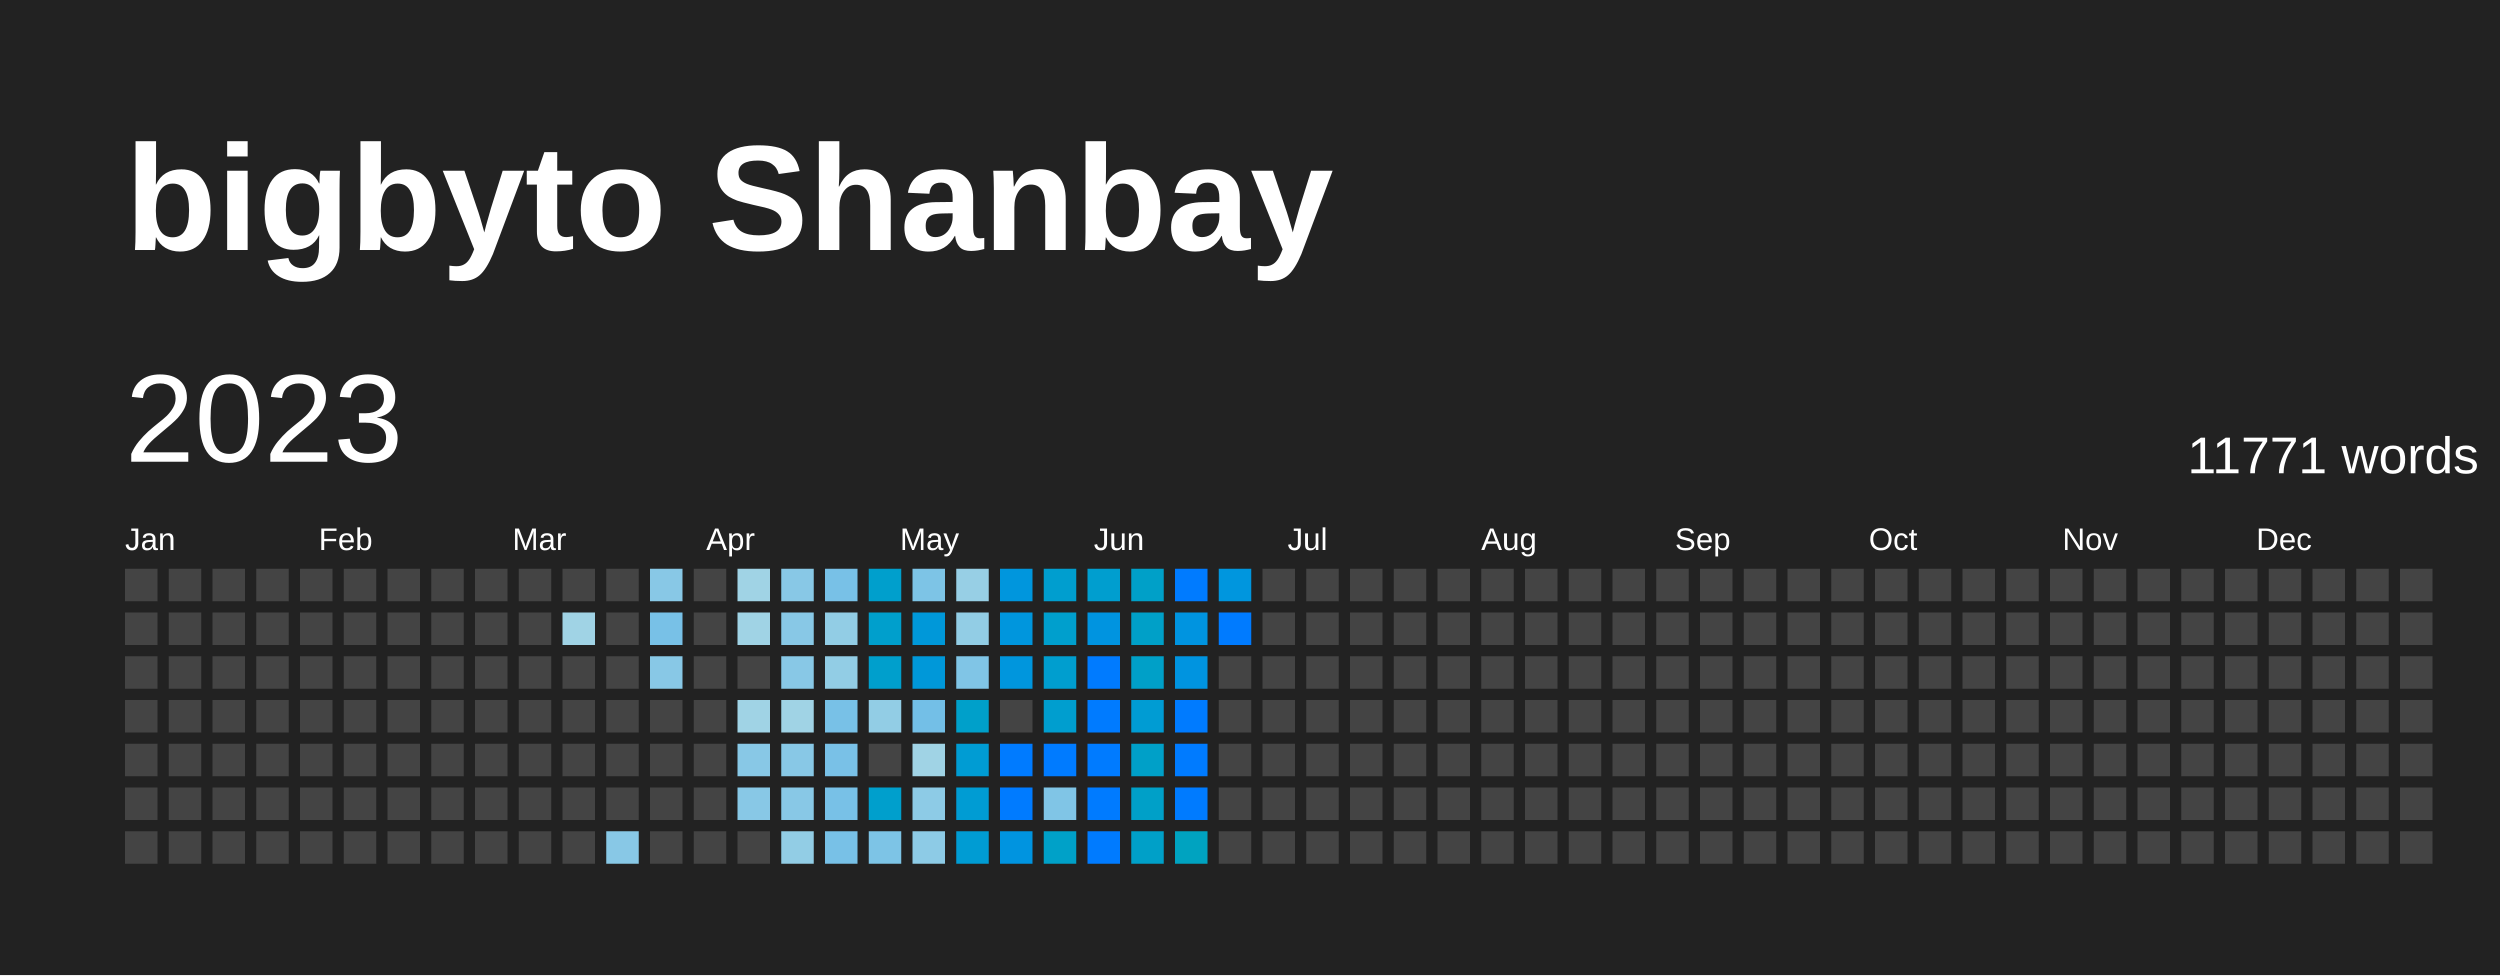
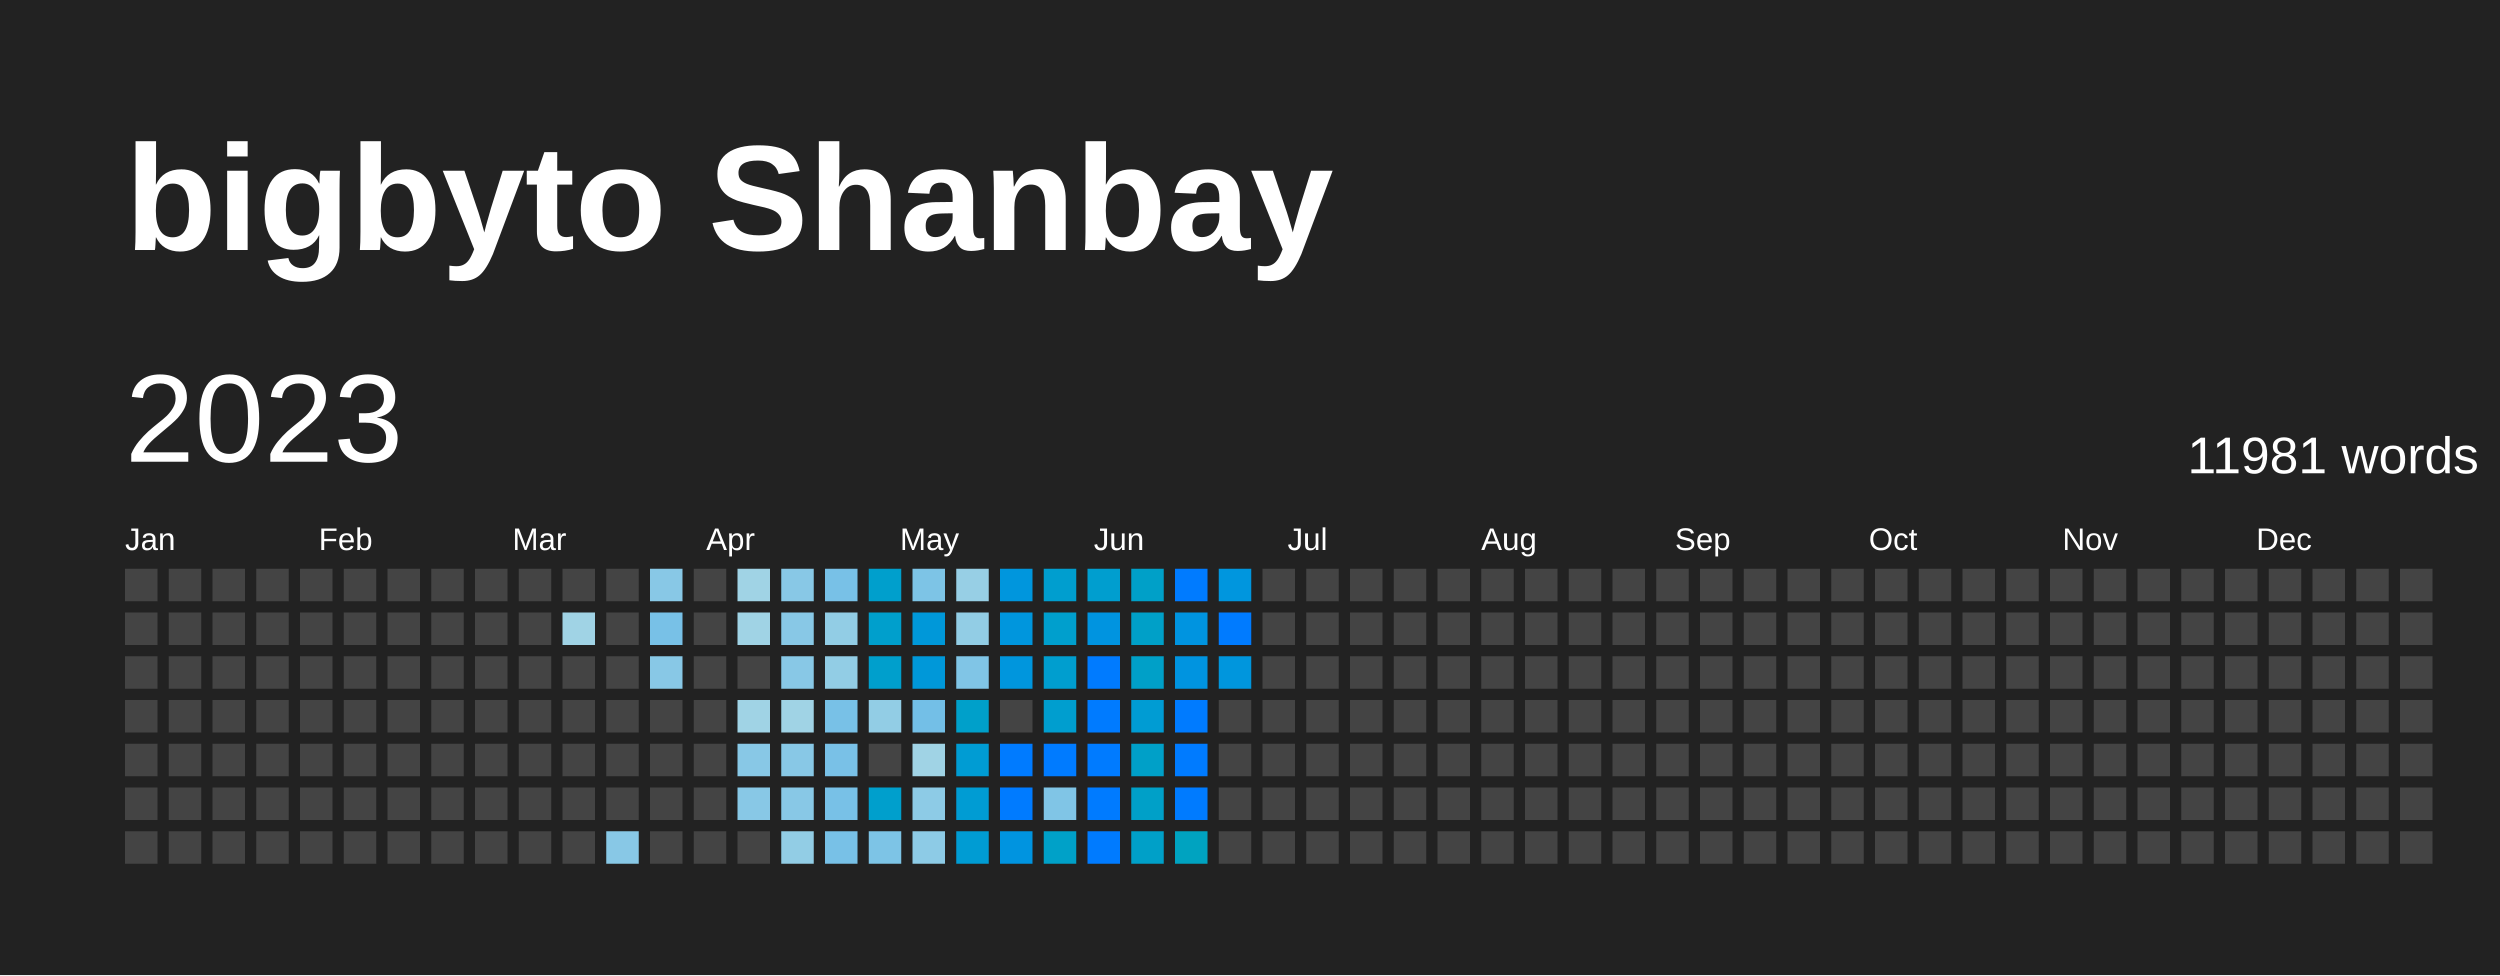
<svg xmlns="http://www.w3.org/2000/svg" baseProfile="full" height="78mm" version="1.1" viewBox="0,0,200,78" width="200mm">
  <defs />
  <rect fill="#222222" height="78" width="200" x="0" y="0" />
  <text fill="#FFFFFF" style="font-size:12px; font-family:Arial; font-weight:bold;" x="10" y="20">bigbyto Shanbay</text>
  <text dominant-baseline="hanging" fill="#FFFFFF" style="font-size:10.0px; font-family:Arial;" x="10" y="30">2023</text>
-   <text dominant-baseline="hanging" fill="#FFFFFF" style="font-size:4.125px; font-family:Arial;" x="175" y="35">11771 words</text>
+   <text dominant-baseline="hanging" fill="#FFFFFF" style="font-size:4.125px; font-family:Arial;" x="175" y="35">11981 words</text>
  <text fill="#FFFFFF" style="font-size:2.5px; font-family:Arial" x="10.0" y="44">Jan</text>
  <text fill="#FFFFFF" style="font-size:2.5px; font-family:Arial" x="25.5" y="44">Feb</text>
  <text fill="#FFFFFF" style="font-size:2.5px; font-family:Arial" x="41.0" y="44">Mar</text>
  <text fill="#FFFFFF" style="font-size:2.5px; font-family:Arial" x="56.5" y="44">Apr</text>
  <text fill="#FFFFFF" style="font-size:2.5px; font-family:Arial" x="72.0" y="44">May</text>
  <text fill="#FFFFFF" style="font-size:2.5px; font-family:Arial" x="87.5" y="44">Jun</text>
  <text fill="#FFFFFF" style="font-size:2.5px; font-family:Arial" x="103.0" y="44">Jul</text>
  <text fill="#FFFFFF" style="font-size:2.5px; font-family:Arial" x="118.5" y="44">Aug</text>
  <text fill="#FFFFFF" style="font-size:2.5px; font-family:Arial" x="134.0" y="44">Sep</text>
  <text fill="#FFFFFF" style="font-size:2.5px; font-family:Arial" x="149.5" y="44">Oct</text>
  <text fill="#FFFFFF" style="font-size:2.5px; font-family:Arial" x="165.0" y="44">Nov</text>
  <text fill="#FFFFFF" style="font-size:2.5px; font-family:Arial" x="180.5" y="44">Dec</text>
  <rect fill="#444444" height="2.6" width="2.6" x="10.0" y="45.5" />
  <rect fill="#444444" height="2.6" width="2.6" x="10.0" y="49.0" />
  <rect fill="#444444" height="2.6" width="2.6" x="10.0" y="52.5" />
  <rect fill="#444444" height="2.6" width="2.6" x="10.0" y="56.0" />
  <rect fill="#444444" height="2.6" width="2.6" x="10.0" y="59.5" />
  <rect fill="#444444" height="2.6" width="2.6" x="10.0" y="63.0" />
  <rect fill="#444444" height="2.6" width="2.6" x="10.0" y="66.5" />
  <rect fill="#444444" height="2.6" width="2.6" x="13.5" y="45.5" />
  <rect fill="#444444" height="2.6" width="2.6" x="13.5" y="49.0" />
  <rect fill="#444444" height="2.6" width="2.6" x="13.5" y="52.5" />
  <rect fill="#444444" height="2.6" width="2.6" x="13.5" y="56.0" />
  <rect fill="#444444" height="2.6" width="2.6" x="13.5" y="59.5" />
  <rect fill="#444444" height="2.6" width="2.6" x="13.5" y="63.0" />
  <rect fill="#444444" height="2.6" width="2.6" x="13.5" y="66.5" />
  <rect fill="#444444" height="2.6" width="2.6" x="17.0" y="45.5" />
  <rect fill="#444444" height="2.6" width="2.6" x="17.0" y="49.0" />
  <rect fill="#444444" height="2.6" width="2.6" x="17.0" y="52.5" />
  <rect fill="#444444" height="2.6" width="2.6" x="17.0" y="56.0" />
  <rect fill="#444444" height="2.6" width="2.6" x="17.0" y="59.5" />
  <rect fill="#444444" height="2.6" width="2.6" x="17.0" y="63.0" />
  <rect fill="#444444" height="2.6" width="2.6" x="17.0" y="66.5" />
  <rect fill="#444444" height="2.6" width="2.6" x="20.5" y="45.5" />
  <rect fill="#444444" height="2.6" width="2.6" x="20.5" y="49.0" />
  <rect fill="#444444" height="2.6" width="2.6" x="20.5" y="52.5" />
  <rect fill="#444444" height="2.6" width="2.6" x="20.5" y="56.0" />
  <rect fill="#444444" height="2.6" width="2.6" x="20.5" y="59.5" />
  <rect fill="#444444" height="2.6" width="2.6" x="20.5" y="63.0" />
  <rect fill="#444444" height="2.6" width="2.6" x="20.5" y="66.5" />
  <rect fill="#444444" height="2.6" width="2.6" x="24.0" y="45.5" />
  <rect fill="#444444" height="2.6" width="2.6" x="24.0" y="49.0" />
  <rect fill="#444444" height="2.6" width="2.6" x="24.0" y="52.5" />
  <rect fill="#444444" height="2.6" width="2.6" x="24.0" y="56.0" />
  <rect fill="#444444" height="2.6" width="2.6" x="24.0" y="59.5" />
  <rect fill="#444444" height="2.6" width="2.6" x="24.0" y="63.0" />
  <rect fill="#444444" height="2.6" width="2.6" x="24.0" y="66.5" />
  <rect fill="#444444" height="2.6" width="2.6" x="27.5" y="45.5" />
  <rect fill="#444444" height="2.6" width="2.6" x="27.5" y="49.0" />
  <rect fill="#444444" height="2.6" width="2.6" x="27.5" y="52.5" />
  <rect fill="#444444" height="2.6" width="2.6" x="27.5" y="56.0" />
  <rect fill="#444444" height="2.6" width="2.6" x="27.5" y="59.5" />
  <rect fill="#444444" height="2.6" width="2.6" x="27.5" y="63.0" />
  <rect fill="#444444" height="2.6" width="2.6" x="27.5" y="66.5" />
  <rect fill="#444444" height="2.6" width="2.6" x="31.0" y="45.5" />
  <rect fill="#444444" height="2.6" width="2.6" x="31.0" y="49.0" />
  <rect fill="#444444" height="2.6" width="2.6" x="31.0" y="52.5" />
  <rect fill="#444444" height="2.6" width="2.6" x="31.0" y="56.0" />
  <rect fill="#444444" height="2.6" width="2.6" x="31.0" y="59.5" />
  <rect fill="#444444" height="2.6" width="2.6" x="31.0" y="63.0" />
  <rect fill="#444444" height="2.6" width="2.6" x="31.0" y="66.5" />
  <rect fill="#444444" height="2.6" width="2.6" x="34.5" y="45.5" />
  <rect fill="#444444" height="2.6" width="2.6" x="34.5" y="49.0" />
  <rect fill="#444444" height="2.6" width="2.6" x="34.5" y="52.5" />
  <rect fill="#444444" height="2.6" width="2.6" x="34.5" y="56.0" />
  <rect fill="#444444" height="2.6" width="2.6" x="34.5" y="59.5" />
  <rect fill="#444444" height="2.6" width="2.6" x="34.5" y="63.0" />
  <rect fill="#444444" height="2.6" width="2.6" x="34.5" y="66.5" />
  <rect fill="#444444" height="2.6" width="2.6" x="38.0" y="45.5" />
  <rect fill="#444444" height="2.6" width="2.6" x="38.0" y="49.0" />
  <rect fill="#444444" height="2.6" width="2.6" x="38.0" y="52.5" />
  <rect fill="#444444" height="2.6" width="2.6" x="38.0" y="56.0" />
  <rect fill="#444444" height="2.6" width="2.6" x="38.0" y="59.5" />
  <rect fill="#444444" height="2.6" width="2.6" x="38.0" y="63.0" />
  <rect fill="#444444" height="2.6" width="2.6" x="38.0" y="66.5" />
  <rect fill="#444444" height="2.6" width="2.6" x="41.5" y="45.5" />
  <rect fill="#444444" height="2.6" width="2.6" x="41.5" y="49.0" />
  <rect fill="#444444" height="2.6" width="2.6" x="41.5" y="52.5" />
  <rect fill="#444444" height="2.6" width="2.6" x="41.5" y="56.0" />
  <rect fill="#444444" height="2.6" width="2.6" x="41.5" y="59.5" />
  <rect fill="#444444" height="2.6" width="2.6" x="41.5" y="63.0" />
  <rect fill="#444444" height="2.6" width="2.6" x="41.5" y="66.5" />
  <rect fill="#444444" height="2.6" width="2.6" x="45.0" y="45.5" />
  <rect fill="#a0d3e5" height="2.6" width="2.6" x="45.0" y="49.0" />
  <rect fill="#444444" height="2.6" width="2.6" x="45.0" y="52.5" />
  <rect fill="#444444" height="2.6" width="2.6" x="45.0" y="56.0" />
  <rect fill="#444444" height="2.6" width="2.6" x="45.0" y="59.5" />
  <rect fill="#444444" height="2.6" width="2.6" x="45.0" y="63.0" />
  <rect fill="#444444" height="2.6" width="2.6" x="45.0" y="66.5" />
  <rect fill="#444444" height="2.6" width="2.6" x="48.5" y="45.5" />
  <rect fill="#444444" height="2.6" width="2.6" x="48.5" y="49.0" />
  <rect fill="#444444" height="2.6" width="2.6" x="48.5" y="52.5" />
  <rect fill="#444444" height="2.6" width="2.6" x="48.5" y="56.0" />
  <rect fill="#444444" height="2.6" width="2.6" x="48.5" y="59.5" />
  <rect fill="#444444" height="2.6" width="2.6" x="48.5" y="63.0" />
  <rect fill="#88c8e6" height="2.6" width="2.6" x="48.5" y="66.5" />
  <rect fill="#88c8e6" height="2.6" width="2.6" x="52.0" y="45.5" />
  <rect fill="#78c1e7" height="2.6" width="2.6" x="52.0" y="49.0" />
  <rect fill="#88c8e6" height="2.6" width="2.6" x="52.0" y="52.5" />
  <rect fill="#444444" height="2.6" width="2.6" x="52.0" y="56.0" />
  <rect fill="#444444" height="2.6" width="2.6" x="52.0" y="59.5" />
  <rect fill="#444444" height="2.6" width="2.6" x="52.0" y="63.0" />
  <rect fill="#444444" height="2.6" width="2.6" x="52.0" y="66.5" />
  <rect fill="#444444" height="2.6" width="2.6" x="55.5" y="45.5" />
  <rect fill="#444444" height="2.6" width="2.6" x="55.5" y="49.0" />
  <rect fill="#444444" height="2.6" width="2.6" x="55.5" y="52.5" />
  <rect fill="#444444" height="2.6" width="2.6" x="55.5" y="56.0" />
  <rect fill="#444444" height="2.6" width="2.6" x="55.5" y="59.5" />
  <rect fill="#444444" height="2.6" width="2.6" x="55.5" y="63.0" />
  <rect fill="#444444" height="2.6" width="2.6" x="55.5" y="66.5" />
  <rect fill="#a0d3e5" height="2.6" width="2.6" x="59.0" y="45.5" />
  <rect fill="#a0d3e5" height="2.6" width="2.6" x="59.0" y="49.0" />
  <rect fill="#444444" height="2.6" width="2.6" x="59.0" y="52.5" />
  <rect fill="#a0d3e5" height="2.6" width="2.6" x="59.0" y="56.0" />
  <rect fill="#88c8e6" height="2.6" width="2.6" x="59.0" y="59.5" />
  <rect fill="#88c8e6" height="2.6" width="2.6" x="59.0" y="63.0" />
  <rect fill="#444444" height="2.6" width="2.6" x="59.0" y="66.5" />
  <rect fill="#88c8e6" height="2.6" width="2.6" x="62.5" y="45.5" />
  <rect fill="#88c8e6" height="2.6" width="2.6" x="62.5" y="49.0" />
  <rect fill="#88c8e6" height="2.6" width="2.6" x="62.5" y="52.5" />
  <rect fill="#a0d3e5" height="2.6" width="2.6" x="62.5" y="56.0" />
  <rect fill="#88c8e6" height="2.6" width="2.6" x="62.5" y="59.5" />
  <rect fill="#88c8e6" height="2.6" width="2.6" x="62.5" y="63.0" />
  <rect fill="#92cde5" height="2.6" width="2.6" x="62.5" y="66.5" />
  <rect fill="#78c1e7" height="2.6" width="2.6" x="66.0" y="45.5" />
  <rect fill="#92cde5" height="2.6" width="2.6" x="66.0" y="49.0" />
  <rect fill="#92cde5" height="2.6" width="2.6" x="66.0" y="52.5" />
  <rect fill="#78c1e7" height="2.6" width="2.6" x="66.0" y="56.0" />
  <rect fill="#79c1e7" height="2.6" width="2.6" x="66.0" y="59.5" />
  <rect fill="#78c1e7" height="2.6" width="2.6" x="66.0" y="63.0" />
  <rect fill="#78c1e7" height="2.6" width="2.6" x="66.0" y="66.5" />
  <rect fill="#009fcc" height="2.6" width="2.6" x="69.5" y="45.5" />
  <rect fill="#009fcc" height="2.6" width="2.6" x="69.5" y="49.0" />
  <rect fill="#009fcc" height="2.6" width="2.6" x="69.5" y="52.5" />
  <rect fill="#92cde5" height="2.6" width="2.6" x="69.5" y="56.0" />
  <rect fill="#444444" height="2.6" width="2.6" x="69.5" y="59.5" />
  <rect fill="#009fcc" height="2.6" width="2.6" x="69.5" y="63.0" />
  <rect fill="#7dc4e6" height="2.6" width="2.6" x="69.5" y="66.5" />
  <rect fill="#7dc4e6" height="2.6" width="2.6" x="73.0" y="45.5" />
  <rect fill="#0098d9" height="2.6" width="2.6" x="73.0" y="49.0" />
  <rect fill="#0098d9" height="2.6" width="2.6" x="73.0" y="52.5" />
  <rect fill="#73bfe7" height="2.6" width="2.6" x="73.0" y="56.0" />
  <rect fill="#a0d3e5" height="2.6" width="2.6" x="73.0" y="59.5" />
  <rect fill="#8dcbe6" height="2.6" width="2.6" x="73.0" y="63.0" />
  <rect fill="#8dcbe6" height="2.6" width="2.6" x="73.0" y="66.5" />
  <rect fill="#97cfe5" height="2.6" width="2.6" x="76.5" y="45.5" />
  <rect fill="#92cde5" height="2.6" width="2.6" x="76.5" y="49.0" />
  <rect fill="#80c5e6" height="2.6" width="2.6" x="76.5" y="52.5" />
  <rect fill="#00a0ca" height="2.6" width="2.6" x="76.5" y="56.0" />
  <rect fill="#009cd3" height="2.6" width="2.6" x="76.5" y="59.5" />
  <rect fill="#009cd3" height="2.6" width="2.6" x="76.5" y="63.0" />
  <rect fill="#009cd3" height="2.6" width="2.6" x="76.5" y="66.5" />
  <rect fill="#0096dd" height="2.6" width="2.6" x="80.0" y="45.5" />
  <rect fill="#0096dd" height="2.6" width="2.6" x="80.0" y="49.0" />
  <rect fill="#0096dd" height="2.6" width="2.6" x="80.0" y="52.5" />
  <rect fill="#444444" height="2.6" width="2.6" x="80.0" y="56.0" />
  <rect fill="#007BFF" height="2.6" width="2.6" x="80.0" y="59.5" />
  <rect fill="#007BFF" height="2.6" width="2.6" x="80.0" y="63.0" />
  <rect fill="#0094e0" height="2.6" width="2.6" x="80.0" y="66.5" />
  <rect fill="#009ecf" height="2.6" width="2.6" x="83.5" y="45.5" />
  <rect fill="#009fcd" height="2.6" width="2.6" x="83.5" y="49.0" />
  <rect fill="#009ecf" height="2.6" width="2.6" x="83.5" y="52.5" />
  <rect fill="#009ecf" height="2.6" width="2.6" x="83.5" y="56.0" />
  <rect fill="#007BFF" height="2.6" width="2.6" x="83.5" y="59.5" />
  <rect fill="#80c5e6" height="2.6" width="2.6" x="83.5" y="63.0" />
  <rect fill="#00a1c8" height="2.6" width="2.6" x="83.5" y="66.5" />
  <rect fill="#009ecf" height="2.6" width="2.6" x="87.0" y="45.5" />
  <rect fill="#0094e0" height="2.6" width="2.6" x="87.0" y="49.0" />
  <rect fill="#007BFF" height="2.6" width="2.6" x="87.0" y="52.5" />
  <rect fill="#007BFF" height="2.6" width="2.6" x="87.0" y="56.0" />
  <rect fill="#007BFF" height="2.6" width="2.6" x="87.0" y="59.5" />
  <rect fill="#007BFF" height="2.6" width="2.6" x="87.0" y="63.0" />
  <rect fill="#007BFF" height="2.6" width="2.6" x="87.0" y="66.5" />
  <rect fill="#00a0c8" height="2.6" width="2.6" x="90.5" y="45.5" />
  <rect fill="#00a0c8" height="2.6" width="2.6" x="90.5" y="49.0" />
  <rect fill="#00a0c8" height="2.6" width="2.6" x="90.5" y="52.5" />
  <rect fill="#009cd3" height="2.6" width="2.6" x="90.5" y="56.0" />
  <rect fill="#00a0c8" height="2.6" width="2.6" x="90.5" y="59.5" />
  <rect fill="#00a0c8" height="2.6" width="2.6" x="90.5" y="63.0" />
  <rect fill="#00a0c8" height="2.6" width="2.6" x="90.5" y="66.5" />
  <rect fill="#007BFF" height="2.6" width="2.6" x="94.0" y="45.5" />
  <rect fill="#0094e0" height="2.6" width="2.6" x="94.0" y="49.0" />
  <rect fill="#0094e0" height="2.6" width="2.6" x="94.0" y="52.5" />
  <rect fill="#007BFF" height="2.6" width="2.6" x="94.0" y="56.0" />
  <rect fill="#007BFF" height="2.6" width="2.6" x="94.0" y="59.5" />
  <rect fill="#007BFF" height="2.6" width="2.6" x="94.0" y="63.0" />
  <rect fill="#00a3c0" height="2.6" width="2.6" x="94.0" y="66.5" />
  <rect fill="#0096de" height="2.6" width="2.6" x="97.5" y="45.5" />
  <rect fill="#007BFF" height="2.6" width="2.6" x="97.5" y="49.0" />
-   <rect fill="#444444" height="2.6" width="2.6" x="97.5" y="52.5" />
+   <rect fill="#0096dd" height="2.6" width="2.6" x="97.5" y="52.5" />
  <rect fill="#444444" height="2.6" width="2.6" x="97.5" y="56.0" />
  <rect fill="#444444" height="2.6" width="2.6" x="97.5" y="59.5" />
  <rect fill="#444444" height="2.6" width="2.6" x="97.5" y="63.0" />
  <rect fill="#444444" height="2.6" width="2.6" x="97.5" y="66.5" />
  <rect fill="#444444" height="2.6" width="2.6" x="101.0" y="45.5" />
  <rect fill="#444444" height="2.6" width="2.6" x="101.0" y="49.0" />
  <rect fill="#444444" height="2.6" width="2.6" x="101.0" y="52.5" />
  <rect fill="#444444" height="2.6" width="2.6" x="101.0" y="56.0" />
  <rect fill="#444444" height="2.6" width="2.6" x="101.0" y="59.5" />
  <rect fill="#444444" height="2.6" width="2.6" x="101.0" y="63.0" />
  <rect fill="#444444" height="2.6" width="2.6" x="101.0" y="66.5" />
  <rect fill="#444444" height="2.6" width="2.6" x="104.5" y="45.5" />
  <rect fill="#444444" height="2.6" width="2.6" x="104.5" y="49.0" />
  <rect fill="#444444" height="2.6" width="2.6" x="104.5" y="52.5" />
  <rect fill="#444444" height="2.6" width="2.6" x="104.5" y="56.0" />
  <rect fill="#444444" height="2.6" width="2.6" x="104.5" y="59.5" />
  <rect fill="#444444" height="2.6" width="2.6" x="104.5" y="63.0" />
  <rect fill="#444444" height="2.6" width="2.6" x="104.5" y="66.5" />
  <rect fill="#444444" height="2.6" width="2.6" x="108.0" y="45.5" />
  <rect fill="#444444" height="2.6" width="2.6" x="108.0" y="49.0" />
  <rect fill="#444444" height="2.6" width="2.6" x="108.0" y="52.5" />
  <rect fill="#444444" height="2.6" width="2.6" x="108.0" y="56.0" />
  <rect fill="#444444" height="2.6" width="2.6" x="108.0" y="59.5" />
  <rect fill="#444444" height="2.6" width="2.6" x="108.0" y="63.0" />
  <rect fill="#444444" height="2.6" width="2.6" x="108.0" y="66.5" />
  <rect fill="#444444" height="2.6" width="2.6" x="111.5" y="45.5" />
  <rect fill="#444444" height="2.6" width="2.6" x="111.5" y="49.0" />
  <rect fill="#444444" height="2.6" width="2.6" x="111.5" y="52.5" />
  <rect fill="#444444" height="2.6" width="2.6" x="111.5" y="56.0" />
  <rect fill="#444444" height="2.6" width="2.6" x="111.5" y="59.5" />
  <rect fill="#444444" height="2.6" width="2.6" x="111.5" y="63.0" />
  <rect fill="#444444" height="2.6" width="2.6" x="111.5" y="66.5" />
  <rect fill="#444444" height="2.6" width="2.6" x="115.0" y="45.5" />
  <rect fill="#444444" height="2.6" width="2.6" x="115.0" y="49.0" />
  <rect fill="#444444" height="2.6" width="2.6" x="115.0" y="52.5" />
  <rect fill="#444444" height="2.6" width="2.6" x="115.0" y="56.0" />
  <rect fill="#444444" height="2.6" width="2.6" x="115.0" y="59.5" />
  <rect fill="#444444" height="2.6" width="2.6" x="115.0" y="63.0" />
  <rect fill="#444444" height="2.6" width="2.6" x="115.0" y="66.5" />
  <rect fill="#444444" height="2.6" width="2.6" x="118.5" y="45.5" />
  <rect fill="#444444" height="2.6" width="2.6" x="118.5" y="49.0" />
  <rect fill="#444444" height="2.6" width="2.6" x="118.5" y="52.5" />
  <rect fill="#444444" height="2.6" width="2.6" x="118.5" y="56.0" />
  <rect fill="#444444" height="2.6" width="2.6" x="118.5" y="59.5" />
  <rect fill="#444444" height="2.6" width="2.6" x="118.5" y="63.0" />
  <rect fill="#444444" height="2.6" width="2.6" x="118.5" y="66.5" />
  <rect fill="#444444" height="2.6" width="2.6" x="122.0" y="45.5" />
  <rect fill="#444444" height="2.6" width="2.6" x="122.0" y="49.0" />
  <rect fill="#444444" height="2.6" width="2.6" x="122.0" y="52.5" />
  <rect fill="#444444" height="2.6" width="2.6" x="122.0" y="56.0" />
  <rect fill="#444444" height="2.6" width="2.6" x="122.0" y="59.5" />
  <rect fill="#444444" height="2.6" width="2.6" x="122.0" y="63.0" />
  <rect fill="#444444" height="2.6" width="2.6" x="122.0" y="66.5" />
  <rect fill="#444444" height="2.6" width="2.6" x="125.5" y="45.5" />
  <rect fill="#444444" height="2.6" width="2.6" x="125.5" y="49.0" />
  <rect fill="#444444" height="2.6" width="2.6" x="125.5" y="52.5" />
  <rect fill="#444444" height="2.6" width="2.6" x="125.5" y="56.0" />
  <rect fill="#444444" height="2.6" width="2.6" x="125.5" y="59.5" />
  <rect fill="#444444" height="2.6" width="2.6" x="125.5" y="63.0" />
  <rect fill="#444444" height="2.6" width="2.6" x="125.5" y="66.5" />
  <rect fill="#444444" height="2.6" width="2.6" x="129.0" y="45.5" />
  <rect fill="#444444" height="2.6" width="2.6" x="129.0" y="49.0" />
  <rect fill="#444444" height="2.6" width="2.6" x="129.0" y="52.5" />
  <rect fill="#444444" height="2.6" width="2.6" x="129.0" y="56.0" />
  <rect fill="#444444" height="2.6" width="2.6" x="129.0" y="59.5" />
  <rect fill="#444444" height="2.6" width="2.6" x="129.0" y="63.0" />
  <rect fill="#444444" height="2.6" width="2.6" x="129.0" y="66.5" />
  <rect fill="#444444" height="2.6" width="2.6" x="132.5" y="45.5" />
  <rect fill="#444444" height="2.6" width="2.6" x="132.5" y="49.0" />
  <rect fill="#444444" height="2.6" width="2.6" x="132.5" y="52.5" />
  <rect fill="#444444" height="2.6" width="2.6" x="132.5" y="56.0" />
  <rect fill="#444444" height="2.6" width="2.6" x="132.5" y="59.5" />
  <rect fill="#444444" height="2.6" width="2.6" x="132.5" y="63.0" />
  <rect fill="#444444" height="2.6" width="2.6" x="132.5" y="66.5" />
  <rect fill="#444444" height="2.6" width="2.6" x="136.0" y="45.5" />
  <rect fill="#444444" height="2.6" width="2.6" x="136.0" y="49.0" />
  <rect fill="#444444" height="2.6" width="2.6" x="136.0" y="52.5" />
  <rect fill="#444444" height="2.6" width="2.6" x="136.0" y="56.0" />
  <rect fill="#444444" height="2.6" width="2.6" x="136.0" y="59.5" />
  <rect fill="#444444" height="2.6" width="2.6" x="136.0" y="63.0" />
  <rect fill="#444444" height="2.6" width="2.6" x="136.0" y="66.5" />
  <rect fill="#444444" height="2.6" width="2.6" x="139.5" y="45.5" />
  <rect fill="#444444" height="2.6" width="2.6" x="139.5" y="49.0" />
  <rect fill="#444444" height="2.6" width="2.6" x="139.5" y="52.5" />
  <rect fill="#444444" height="2.6" width="2.6" x="139.5" y="56.0" />
  <rect fill="#444444" height="2.6" width="2.6" x="139.5" y="59.5" />
  <rect fill="#444444" height="2.6" width="2.6" x="139.5" y="63.0" />
  <rect fill="#444444" height="2.6" width="2.6" x="139.5" y="66.5" />
  <rect fill="#444444" height="2.6" width="2.6" x="143.0" y="45.5" />
  <rect fill="#444444" height="2.6" width="2.6" x="143.0" y="49.0" />
  <rect fill="#444444" height="2.6" width="2.6" x="143.0" y="52.5" />
  <rect fill="#444444" height="2.6" width="2.6" x="143.0" y="56.0" />
  <rect fill="#444444" height="2.6" width="2.6" x="143.0" y="59.5" />
  <rect fill="#444444" height="2.6" width="2.6" x="143.0" y="63.0" />
  <rect fill="#444444" height="2.6" width="2.6" x="143.0" y="66.5" />
  <rect fill="#444444" height="2.6" width="2.6" x="146.5" y="45.5" />
  <rect fill="#444444" height="2.6" width="2.6" x="146.5" y="49.0" />
  <rect fill="#444444" height="2.6" width="2.6" x="146.5" y="52.5" />
  <rect fill="#444444" height="2.6" width="2.6" x="146.5" y="56.0" />
  <rect fill="#444444" height="2.6" width="2.6" x="146.5" y="59.5" />
  <rect fill="#444444" height="2.6" width="2.6" x="146.5" y="63.0" />
  <rect fill="#444444" height="2.6" width="2.6" x="146.5" y="66.5" />
  <rect fill="#444444" height="2.6" width="2.6" x="150.0" y="45.5" />
  <rect fill="#444444" height="2.6" width="2.6" x="150.0" y="49.0" />
  <rect fill="#444444" height="2.6" width="2.6" x="150.0" y="52.5" />
  <rect fill="#444444" height="2.6" width="2.6" x="150.0" y="56.0" />
  <rect fill="#444444" height="2.6" width="2.6" x="150.0" y="59.5" />
  <rect fill="#444444" height="2.6" width="2.6" x="150.0" y="63.0" />
  <rect fill="#444444" height="2.6" width="2.6" x="150.0" y="66.5" />
  <rect fill="#444444" height="2.6" width="2.6" x="153.5" y="45.5" />
  <rect fill="#444444" height="2.6" width="2.6" x="153.5" y="49.0" />
  <rect fill="#444444" height="2.6" width="2.6" x="153.5" y="52.5" />
  <rect fill="#444444" height="2.6" width="2.6" x="153.5" y="56.0" />
  <rect fill="#444444" height="2.6" width="2.6" x="153.5" y="59.5" />
  <rect fill="#444444" height="2.6" width="2.6" x="153.5" y="63.0" />
  <rect fill="#444444" height="2.6" width="2.6" x="153.5" y="66.5" />
  <rect fill="#444444" height="2.6" width="2.6" x="157.0" y="45.5" />
  <rect fill="#444444" height="2.6" width="2.6" x="157.0" y="49.0" />
  <rect fill="#444444" height="2.6" width="2.6" x="157.0" y="52.5" />
  <rect fill="#444444" height="2.6" width="2.6" x="157.0" y="56.0" />
  <rect fill="#444444" height="2.6" width="2.6" x="157.0" y="59.5" />
  <rect fill="#444444" height="2.6" width="2.6" x="157.0" y="63.0" />
  <rect fill="#444444" height="2.6" width="2.6" x="157.0" y="66.5" />
  <rect fill="#444444" height="2.6" width="2.6" x="160.5" y="45.5" />
  <rect fill="#444444" height="2.6" width="2.6" x="160.5" y="49.0" />
  <rect fill="#444444" height="2.6" width="2.6" x="160.5" y="52.5" />
  <rect fill="#444444" height="2.6" width="2.6" x="160.5" y="56.0" />
  <rect fill="#444444" height="2.6" width="2.6" x="160.5" y="59.5" />
  <rect fill="#444444" height="2.6" width="2.6" x="160.5" y="63.0" />
  <rect fill="#444444" height="2.6" width="2.6" x="160.5" y="66.5" />
  <rect fill="#444444" height="2.6" width="2.6" x="164.0" y="45.5" />
  <rect fill="#444444" height="2.6" width="2.6" x="164.0" y="49.0" />
  <rect fill="#444444" height="2.6" width="2.6" x="164.0" y="52.5" />
  <rect fill="#444444" height="2.6" width="2.6" x="164.0" y="56.0" />
  <rect fill="#444444" height="2.6" width="2.6" x="164.0" y="59.5" />
  <rect fill="#444444" height="2.6" width="2.6" x="164.0" y="63.0" />
  <rect fill="#444444" height="2.6" width="2.6" x="164.0" y="66.5" />
  <rect fill="#444444" height="2.6" width="2.6" x="167.5" y="45.5" />
  <rect fill="#444444" height="2.6" width="2.6" x="167.5" y="49.0" />
  <rect fill="#444444" height="2.6" width="2.6" x="167.5" y="52.5" />
  <rect fill="#444444" height="2.6" width="2.6" x="167.5" y="56.0" />
  <rect fill="#444444" height="2.6" width="2.6" x="167.5" y="59.5" />
  <rect fill="#444444" height="2.6" width="2.6" x="167.5" y="63.0" />
  <rect fill="#444444" height="2.6" width="2.6" x="167.5" y="66.5" />
  <rect fill="#444444" height="2.6" width="2.6" x="171.0" y="45.5" />
  <rect fill="#444444" height="2.6" width="2.6" x="171.0" y="49.0" />
  <rect fill="#444444" height="2.6" width="2.6" x="171.0" y="52.5" />
  <rect fill="#444444" height="2.6" width="2.6" x="171.0" y="56.0" />
  <rect fill="#444444" height="2.6" width="2.6" x="171.0" y="59.5" />
  <rect fill="#444444" height="2.6" width="2.6" x="171.0" y="63.0" />
  <rect fill="#444444" height="2.6" width="2.6" x="171.0" y="66.5" />
  <rect fill="#444444" height="2.6" width="2.6" x="174.5" y="45.5" />
  <rect fill="#444444" height="2.6" width="2.6" x="174.5" y="49.0" />
  <rect fill="#444444" height="2.6" width="2.6" x="174.5" y="52.5" />
  <rect fill="#444444" height="2.6" width="2.6" x="174.5" y="56.0" />
  <rect fill="#444444" height="2.6" width="2.6" x="174.5" y="59.5" />
  <rect fill="#444444" height="2.6" width="2.6" x="174.5" y="63.0" />
  <rect fill="#444444" height="2.6" width="2.6" x="174.5" y="66.5" />
  <rect fill="#444444" height="2.6" width="2.6" x="178.0" y="45.5" />
  <rect fill="#444444" height="2.6" width="2.6" x="178.0" y="49.0" />
  <rect fill="#444444" height="2.6" width="2.6" x="178.0" y="52.5" />
  <rect fill="#444444" height="2.6" width="2.6" x="178.0" y="56.0" />
  <rect fill="#444444" height="2.6" width="2.6" x="178.0" y="59.5" />
  <rect fill="#444444" height="2.6" width="2.6" x="178.0" y="63.0" />
  <rect fill="#444444" height="2.6" width="2.6" x="178.0" y="66.5" />
  <rect fill="#444444" height="2.6" width="2.6" x="181.5" y="45.5" />
  <rect fill="#444444" height="2.6" width="2.6" x="181.5" y="49.0" />
  <rect fill="#444444" height="2.6" width="2.6" x="181.5" y="52.5" />
  <rect fill="#444444" height="2.6" width="2.6" x="181.5" y="56.0" />
  <rect fill="#444444" height="2.6" width="2.6" x="181.5" y="59.5" />
  <rect fill="#444444" height="2.6" width="2.6" x="181.5" y="63.0" />
  <rect fill="#444444" height="2.6" width="2.6" x="181.5" y="66.5" />
  <rect fill="#444444" height="2.6" width="2.6" x="185.0" y="45.5" />
  <rect fill="#444444" height="2.6" width="2.6" x="185.0" y="49.0" />
  <rect fill="#444444" height="2.6" width="2.6" x="185.0" y="52.5" />
  <rect fill="#444444" height="2.6" width="2.6" x="185.0" y="56.0" />
  <rect fill="#444444" height="2.6" width="2.6" x="185.0" y="59.5" />
  <rect fill="#444444" height="2.6" width="2.6" x="185.0" y="63.0" />
  <rect fill="#444444" height="2.6" width="2.6" x="185.0" y="66.5" />
  <rect fill="#444444" height="2.6" width="2.6" x="188.5" y="45.5" />
  <rect fill="#444444" height="2.6" width="2.6" x="188.5" y="49.0" />
  <rect fill="#444444" height="2.6" width="2.6" x="188.5" y="52.5" />
  <rect fill="#444444" height="2.6" width="2.6" x="188.5" y="56.0" />
  <rect fill="#444444" height="2.6" width="2.6" x="188.5" y="59.5" />
  <rect fill="#444444" height="2.6" width="2.6" x="188.5" y="63.0" />
  <rect fill="#444444" height="2.6" width="2.6" x="188.5" y="66.5" />
  <rect fill="#444444" height="2.6" width="2.6" x="192.0" y="45.5" />
  <rect fill="#444444" height="2.6" width="2.6" x="192.0" y="49.0" />
  <rect fill="#444444" height="2.6" width="2.6" x="192.0" y="52.5" />
  <rect fill="#444444" height="2.6" width="2.6" x="192.0" y="56.0" />
  <rect fill="#444444" height="2.6" width="2.6" x="192.0" y="59.5" />
  <rect fill="#444444" height="2.6" width="2.6" x="192.0" y="63.0" />
  <rect fill="#444444" height="2.6" width="2.6" x="192.0" y="66.5" />
</svg>
